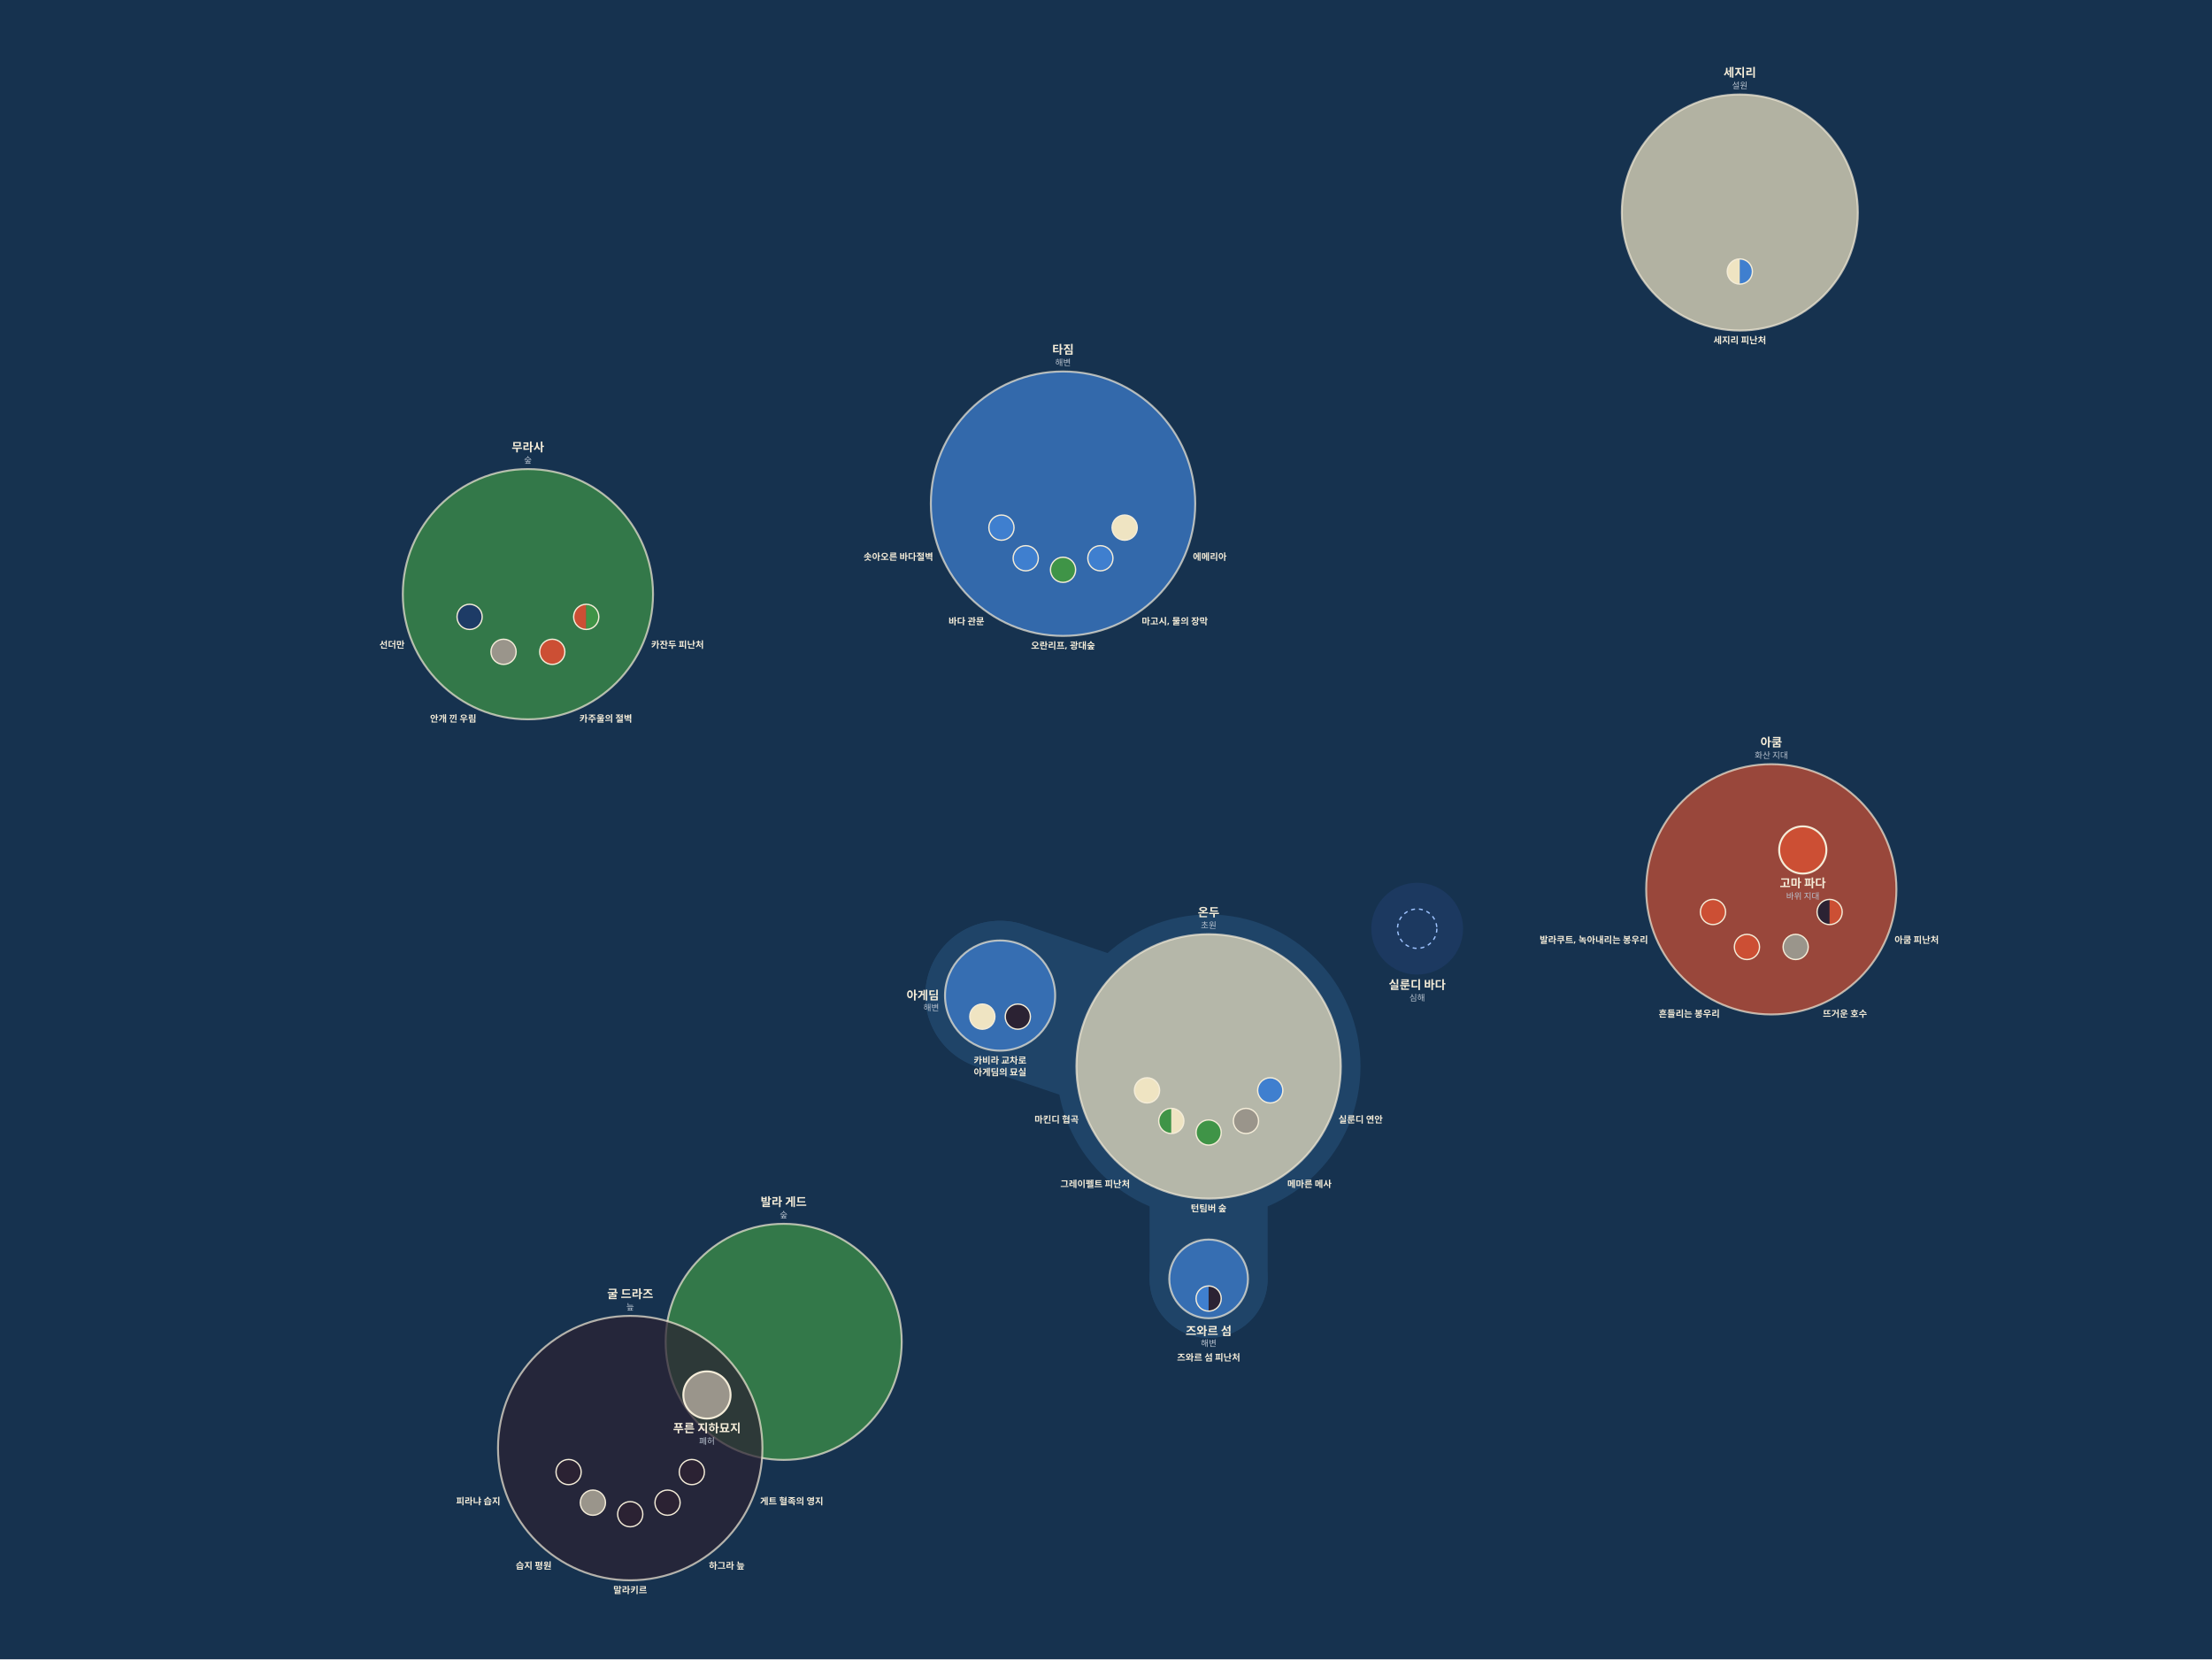
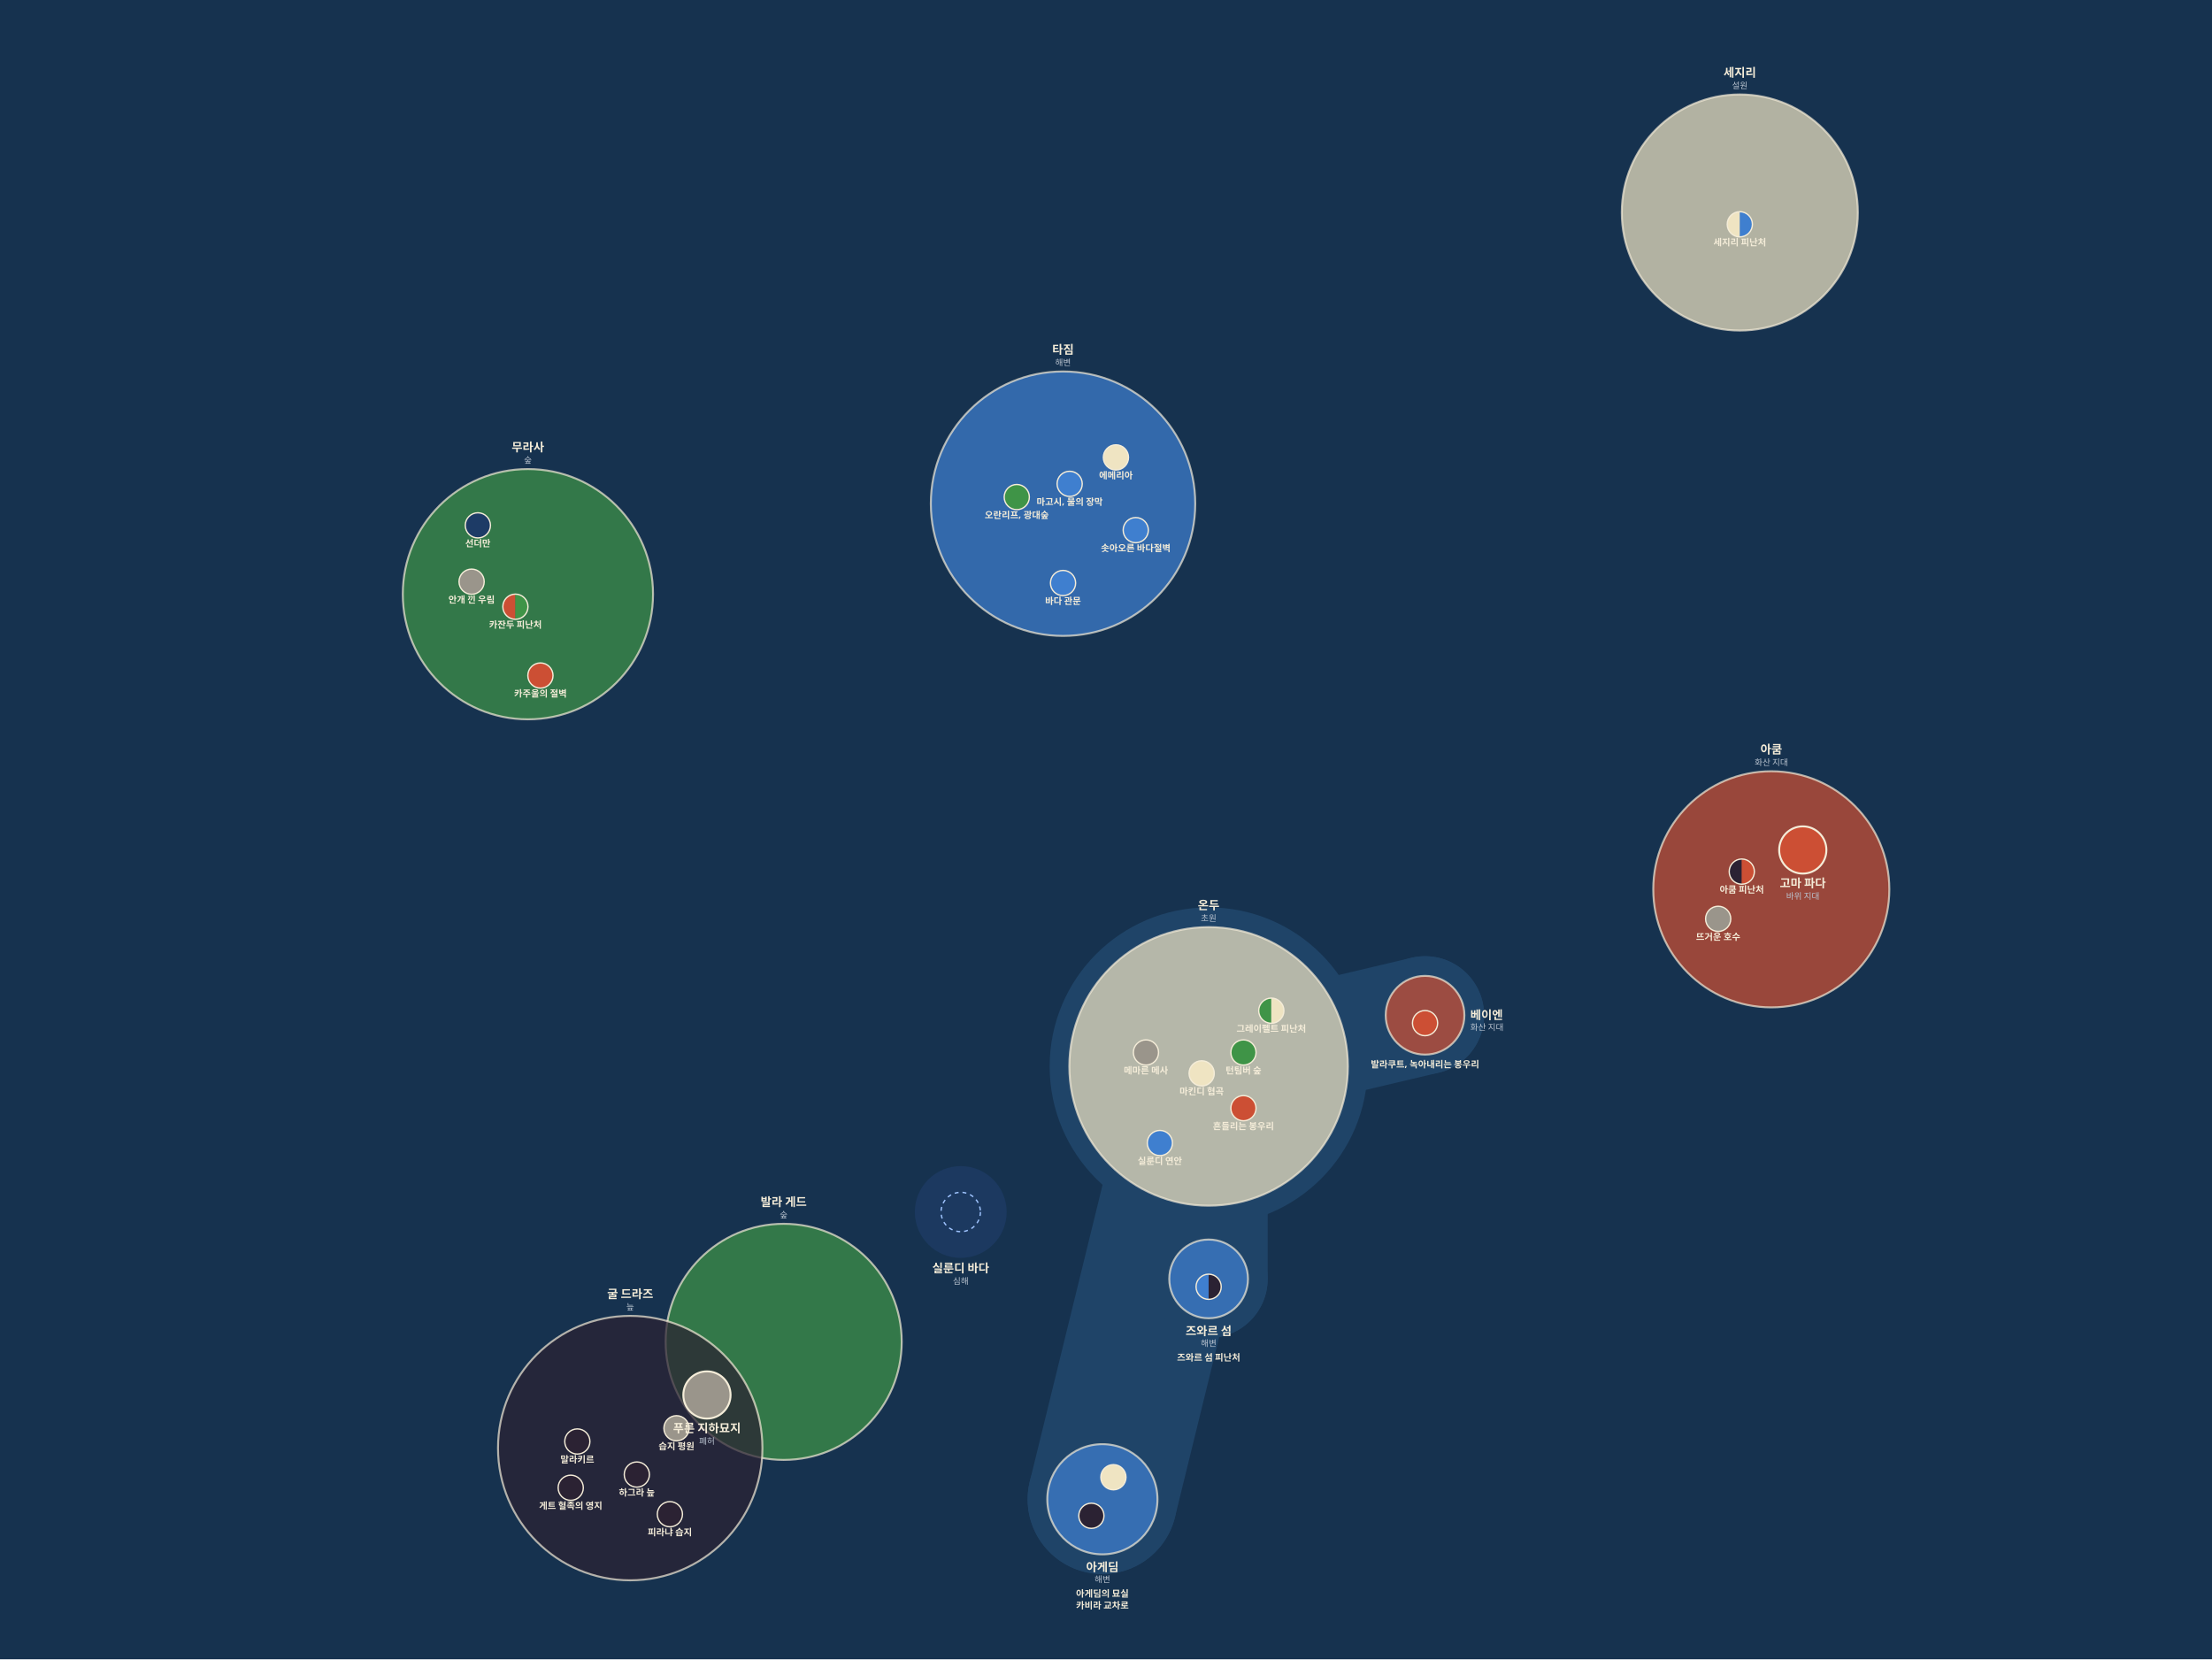
<svg xmlns="http://www.w3.org/2000/svg" viewBox="227 84 3373 2530" width="3373" height="2530">
  <style>
    .name { font: 600 18px sans-serif; fill: #f4ecd8; }
    .terrain { font: 13px sans-serif; fill: #b9c3cf; }
    .area { font: 600 14px sans-serif; fill: #f4ecd8; }
  </style>
  <rect x="227" y="84" width="3373" height="2530" fill="#16324f" />
-   <line x1="2070" y1="1710" x2="1752" y2="1602" stroke="#1f4468" stroke-width="228" stroke-linecap="round" />
+   <line x1="2070" y1="1710" x2="1908" y2="2370" stroke="#1f4468" stroke-width="228" stroke-linecap="round" />
+   <line x1="2070" y1="1710" x2="2400" y2="1632" stroke="#1f4468" stroke-width="180" stroke-linecap="round" />
  <line x1="2070" y1="1710" x2="2070" y2="2034" stroke="#1f4468" stroke-width="180" stroke-linecap="round" />
-   <circle cx="2070" cy="1710" r="231.6" fill="#1f4468" />
-   <circle cx="1752" cy="1602" r="114" fill="#1f4468" />
+   <circle cx="2070" cy="1710" r="242.4" fill="#1f4468" />
+   <circle cx="1908" cy="2370" r="114" fill="#1f4468" />
+   <circle cx="2400" cy="1632" r="90" fill="#1f4468" />
  <circle cx="2070" cy="2034" r="90" fill="#1f4468" />
-   <circle cx="1752" cy="1602" r="84" fill="#3f7fcf" fill-opacity="0.72" stroke="#f4ecd8" stroke-opacity="0.7" stroke-width="3" />
-   <circle cx="2928" cy="1440" r="190.8" fill="#cc4f34" fill-opacity="0.72" stroke="#f4ecd8" stroke-opacity="0.7" stroke-width="3" />
+   <circle cx="1908" cy="2370" r="84" fill="#3f7fcf" fill-opacity="0.72" stroke="#f4ecd8" stroke-opacity="0.7" stroke-width="3" />
+   <circle cx="2928" cy="1440" r="180" fill="#cc4f34" fill-opacity="0.72" stroke="#f4ecd8" stroke-opacity="0.7" stroke-width="3" />
  <circle cx="1422" cy="2130" r="180" fill="#3f9447" fill-opacity="0.72" stroke="#f4ecd8" stroke-opacity="0.7" stroke-width="3" />
+   <circle cx="2400" cy="1632" r="60" fill="#cc4f34" fill-opacity="0.72" stroke="#f4ecd8" stroke-opacity="0.7" stroke-width="3" />
  <circle cx="1188" cy="2292" r="201.6" fill="#2b2233" fill-opacity="0.72" stroke="#f4ecd8" stroke-opacity="0.7" stroke-width="3" />
  <circle cx="2070" cy="2034" r="60" fill="#3f7fcf" fill-opacity="0.72" stroke="#f4ecd8" stroke-opacity="0.7" stroke-width="3" />
  <circle cx="1032" cy="990" r="190.8" fill="#3f9447" fill-opacity="0.72" stroke="#f4ecd8" stroke-opacity="0.7" stroke-width="3" />
-   <circle cx="2070" cy="1710" r="201.6" fill="#efe4c2" fill-opacity="0.72" stroke="#f4ecd8" stroke-opacity="0.7" stroke-width="3" />
+   <circle cx="2070" cy="1710" r="212.4" fill="#efe4c2" fill-opacity="0.72" stroke="#f4ecd8" stroke-opacity="0.7" stroke-width="3" />
  <circle cx="2880" cy="408" r="180" fill="#efe4c2" fill-opacity="0.72" stroke="#f4ecd8" stroke-opacity="0.7" stroke-width="3" />
  <circle cx="1848" cy="852" r="201.6" fill="#3f7fcf" fill-opacity="0.72" stroke="#f4ecd8" stroke-opacity="0.7" stroke-width="3" />
  <g>
-     <circle cx="1779.057" cy="1634.123" r="19.2" fill="#2b2233" stroke="#f4ecd8" stroke-width="2" />
-     <text x="1752" y="1723.8" text-anchor="middle" class="area">아게딤의 묘실</text>
+     <circle cx="1891.2" cy="2395.2" r="19.2" fill="#2b2233" stroke="#f4ecd8" stroke-width="2" />
+     <text x="1908" y="2518.8" text-anchor="middle" class="area">아게딤의 묘실</text>
  </g>
  <g>
-     <path d="M3016.917 1455.369A19.2 19.2 0 0 0 3016.917 1493.769Z" fill="#2b2233" />
-     <path d="M3016.917 1455.369A19.2 19.2 0 0 1 3016.917 1493.769Z" fill="#cc4f34" />
-     <circle cx="3016.917" cy="1474.569" r="19.2" fill="none" stroke="#f4ecd8" stroke-width="2" />
-     <text x="3115.899" y="1522.051" text-anchor="start" class="area">아쿰 피난처</text>
+     <path d="M2883 1393.8A19.2 19.2 0 0 0 2883 1432.2Z" fill="#2b2233" />
+     <path d="M2883 1393.8A19.2 19.2 0 0 1 2883 1432.2Z" fill="#cc4f34" />
+     <circle cx="2883" cy="1413" r="19.2" fill="none" stroke="#f4ecd8" stroke-width="2" />
+     <text x="2883" y="1445.4" text-anchor="middle" class="area">아쿰 피난처</text>
  </g>
  <g>
-     <circle cx="2126.916" cy="1793.194" r="19.2" fill="#9a958b" stroke="#f4ecd8" stroke-width="2" />
-     <text x="2189.93" y="1894.301" text-anchor="start" class="area">메마른 메사</text>
+     <circle cx="1974.42" cy="1688.76" r="19.2" fill="#9a958b" stroke="#f4ecd8" stroke-width="2" />
+     <text x="1974.42" y="1721.16" text-anchor="middle" class="area">메마른 메사</text>
  </g>
  <g>
-     <circle cx="1941.95" cy="888.526" r="19.2" fill="#efe4c2" stroke="#f4ecd8" stroke-width="2" />
-     <text x="2045.965" y="937.965" text-anchor="start" class="area">에메리아</text>
+     <circle cx="1928.64" cy="781.44" r="19.2" fill="#efe4c2" stroke="#f4ecd8" stroke-width="2" />
+     <text x="1928.64" y="813.84" text-anchor="middle" class="area">에메리아</text>
  </g>
  <g>
-     <circle cx="1281.95" cy="2328.526" r="19.2" fill="#2b2233" stroke="#f4ecd8" stroke-width="2" />
-     <text x="1385.965" y="2377.965" text-anchor="start" class="area">게트 혈족의 영지</text>
+     <circle cx="1097.28" cy="2352.48" r="19.2" fill="#2b2233" stroke="#f4ecd8" stroke-width="2" />
+     <text x="1097.28" y="2384.88" text-anchor="middle" class="area">게트 혈족의 영지</text>
  </g>
  <g>
-     <path d="M2013.084 1773.994A19.2 19.2 0 0 0 2013.084 1812.394Z" fill="#3f9447" />
-     <path d="M2013.084 1773.994A19.2 19.2 0 0 1 2013.084 1812.394Z" fill="#efe4c2" />
-     <circle cx="2013.084" cy="1793.194" r="19.2" fill="none" stroke="#f4ecd8" stroke-width="2" />
-     <text x="1950.07" y="1894.301" text-anchor="end" class="area">그레이펠트 피난처</text>
+     <path d="M2165.58 1605.84A19.2 19.2 0 0 0 2165.58 1644.24Z" fill="#3f9447" />
+     <path d="M2165.58 1605.84A19.2 19.2 0 0 1 2165.58 1644.24Z" fill="#efe4c2" />
+     <circle cx="2165.58" cy="1625.04" r="19.2" fill="none" stroke="#f4ecd8" stroke-width="2" />
+     <text x="2165.58" y="1657.44" text-anchor="middle" class="area">그레이펠트 피난처</text>
  </g>
  <g>
-     <circle cx="1244.916" cy="2375.194" r="19.2" fill="#2b2233" stroke="#f4ecd8" stroke-width="2" />
-     <text x="1307.93" y="2476.301" text-anchor="start" class="area">하그라 늪</text>
+     <circle cx="1198.08" cy="2332.32" r="19.2" fill="#2b2233" stroke="#f4ecd8" stroke-width="2" />
+     <text x="1198.08" y="2364.72" text-anchor="middle" class="area">하그라 늪</text>
  </g>
  <g>
-     <path d="M2070 2044.8A19.2 19.2 0 0 0 2070 2083.2Z" fill="#3f7fcf" />
-     <path d="M2070 2044.8A19.2 19.2 0 0 1 2070 2083.2Z" fill="#2b2233" />
-     <circle cx="2070" cy="2064" r="19.2" fill="none" stroke="#f4ecd8" stroke-width="2" />
+     <path d="M2070 2026.8A19.2 19.2 0 0 0 2070 2065.2Z" fill="#3f7fcf" />
+     <path d="M2070 2026.8A19.2 19.2 0 0 1 2070 2065.2Z" fill="#2b2233" />
+     <circle cx="2070" cy="2046" r="19.2" fill="none" stroke="#f4ecd8" stroke-width="2" />
    <text x="2070" y="2158.8" text-anchor="middle" class="area">즈와르 섬 피난처</text>
  </g>
  <g>
-     <circle cx="1724.943" cy="1634.123" r="19.2" fill="#efe4c2" stroke="#f4ecd8" stroke-width="2" />
-     <text x="1752" y="1705.8" text-anchor="middle" class="area">카비라 교차로</text>
+     <circle cx="1924.8" cy="2336.4" r="19.2" fill="#efe4c2" stroke="#f4ecd8" stroke-width="2" />
+     <text x="1908" y="2536.8" text-anchor="middle" class="area">카비라 교차로</text>
  </g>
  <g>
-     <path d="M1120.917 1005.369A19.2 19.2 0 0 0 1120.917 1043.769Z" fill="#cc4f34" />
-     <path d="M1120.917 1005.369A19.2 19.2 0 0 1 1120.917 1043.769Z" fill="#3f9447" />
-     <circle cx="1120.917" cy="1024.569" r="19.2" fill="none" stroke="#f4ecd8" stroke-width="2" />
-     <text x="1219.899" y="1072.051" text-anchor="start" class="area">카잔두 피난처</text>
+     <path d="M1012.92 989.88A19.2 19.2 0 0 0 1012.92 1028.28Z" fill="#cc4f34" />
+     <path d="M1012.92 989.88A19.2 19.2 0 0 1 1012.92 1028.28Z" fill="#3f9447" />
+     <circle cx="1012.92" cy="1009.08" r="19.2" fill="none" stroke="#f4ecd8" stroke-width="2" />
+     <text x="1012.92" y="1041.48" text-anchor="middle" class="area">카잔두 피난처</text>
  </g>
  <g>
-     <circle cx="1069.151" cy="1077.869" r="19.2" fill="#cc4f34" stroke="#f4ecd8" stroke-width="2" />
-     <text x="1110.507" y="1184.686" text-anchor="start" class="area">카주울의 절벽</text>
+     <circle cx="1051.08" cy="1114.02" r="19.2" fill="#cc4f34" stroke="#f4ecd8" stroke-width="2" />
+     <text x="1051.08" y="1146.42" text-anchor="middle" class="area">카주울의 절벽</text>
  </g>
  <g>
-     <circle cx="1904.916" cy="935.194" r="19.2" fill="#3f7fcf" stroke="#f4ecd8" stroke-width="2" />
-     <text x="1967.93" y="1036.301" text-anchor="start" class="area">마고시, 물의 장막</text>
+     <circle cx="1858.08" cy="821.76" r="19.2" fill="#3f7fcf" stroke="#f4ecd8" stroke-width="2" />
+     <text x="1858.08" y="854.16" text-anchor="middle" class="area">마고시, 물의 장막</text>
  </g>
  <g>
-     <circle cx="1976.05" cy="1746.526" r="19.2" fill="#efe4c2" stroke="#f4ecd8" stroke-width="2" />
-     <text x="1872.035" y="1795.965" text-anchor="end" class="area">마킨디 협곡</text>
+     <circle cx="2059.38" cy="1720.62" r="19.2" fill="#efe4c2" stroke="#f4ecd8" stroke-width="2" />
+     <text x="2059.38" y="1753.02" text-anchor="middle" class="area">마킨디 협곡</text>
  </g>
  <g>
-     <circle cx="1188" cy="2392.8" r="19.2" fill="#2b2233" stroke="#f4ecd8" stroke-width="2" />
-     <text x="1188" y="2513.4" text-anchor="middle" class="area">말라키르</text>
+     <circle cx="1107.36" cy="2281.92" r="19.2" fill="#2b2233" stroke="#f4ecd8" stroke-width="2" />
+     <text x="1107.36" y="2314.32" text-anchor="middle" class="area">말라키르</text>
  </g>
  <g>
-     <circle cx="1131.084" cy="2375.194" r="19.2" fill="#9a958b" stroke="#f4ecd8" stroke-width="2" />
-     <text x="1068.07" y="2476.301" text-anchor="end" class="area">습지 평원</text>
+     <circle cx="1258.56" cy="2261.76" r="19.2" fill="#9a958b" stroke="#f4ecd8" stroke-width="2" />
+     <text x="1258.56" y="2294.16" text-anchor="middle" class="area">습지 평원</text>
  </g>
  <g>
-     <circle cx="994.849" cy="1077.869" r="19.2" fill="#9a958b" stroke="#f4ecd8" stroke-width="2" />
-     <text x="953.493" y="1184.686" text-anchor="end" class="area">안개 낀 우림</text>
+     <circle cx="946.14" cy="970.92" r="19.2" fill="#9a958b" stroke="#f4ecd8" stroke-width="2" />
+     <text x="946.14" y="1003.32" text-anchor="middle" class="area">안개 낀 우림</text>
  </g>
  <g>
-     <circle cx="1848" cy="952.8" r="19.2" fill="#3f9447" stroke="#f4ecd8" stroke-width="2" />
-     <text x="1848" y="1073.4" text-anchor="middle" class="area">오란리프, 광대숲</text>
+     <circle cx="1777.44" cy="841.92" r="19.2" fill="#3f9447" stroke="#f4ecd8" stroke-width="2" />
+     <text x="1777.44" y="874.32" text-anchor="middle" class="area">오란리프, 광대숲</text>
  </g>
  <g>
-     <circle cx="1094.05" cy="2328.526" r="19.2" fill="#2b2233" stroke="#f4ecd8" stroke-width="2" />
-     <text x="990.035" y="2377.965" text-anchor="end" class="area">피라냐 습지</text>
+     <circle cx="1248.48" cy="2392.8" r="19.2" fill="#2b2233" stroke="#f4ecd8" stroke-width="2" />
+     <text x="1248.48" y="2425.2" text-anchor="middle" class="area">피라냐 습지</text>
  </g>
  <g>
-     <circle cx="2965.151" cy="1527.869" r="19.2" fill="#9a958b" stroke="#f4ecd8" stroke-width="2" />
-     <text x="3006.507" y="1634.686" text-anchor="start" class="area">뜨거운 호수</text>
+     <circle cx="2847" cy="1485" r="19.2" fill="#9a958b" stroke="#f4ecd8" stroke-width="2" />
+     <text x="2847" y="1517.4" text-anchor="middle" class="area">뜨거운 호수</text>
  </g>
  <g>
-     <circle cx="1791.084" cy="935.194" r="19.2" fill="#3f7fcf" stroke="#f4ecd8" stroke-width="2" />
-     <text x="1728.07" y="1036.301" text-anchor="end" class="area">바다 관문</text>
+     <circle cx="1848" cy="972.96" r="19.2" fill="#3f7fcf" stroke="#f4ecd8" stroke-width="2" />
+     <text x="1848" y="1005.36" text-anchor="middle" class="area">바다 관문</text>
  </g>
  <g>
-     <path d="M2880 478.8A19.2 19.2 0 0 0 2880 517.2Z" fill="#efe4c2" />
-     <path d="M2880 478.8A19.2 19.2 0 0 1 2880 517.2Z" fill="#3f7fcf" />
-     <circle cx="2880" cy="498" r="19.2" fill="none" stroke="#f4ecd8" stroke-width="2" />
-     <text x="2880" y="607.8" text-anchor="middle" class="area">세지리 피난처</text>
+     <path d="M2880 406.8A19.2 19.2 0 0 0 2880 445.2Z" fill="#efe4c2" />
+     <path d="M2880 406.8A19.2 19.2 0 0 1 2880 445.2Z" fill="#3f7fcf" />
+     <circle cx="2880" cy="426" r="19.2" fill="none" stroke="#f4ecd8" stroke-width="2" />
+     <text x="2880" y="458.4" text-anchor="middle" class="area">세지리 피난처</text>
  </g>
  <g>
-     <circle cx="2163.95" cy="1746.526" r="19.2" fill="#3f7fcf" stroke="#f4ecd8" stroke-width="2" />
-     <text x="2267.965" y="1795.965" text-anchor="start" class="area">실룬디 연안</text>
+     <circle cx="1995.66" cy="1826.82" r="19.2" fill="#3f7fcf" stroke="#f4ecd8" stroke-width="2" />
+     <text x="1995.66" y="1859.22" text-anchor="middle" class="area">실룬디 연안</text>
  </g>
  <g>
-     <circle cx="1754.05" cy="888.526" r="19.2" fill="#3f7fcf" stroke="#f4ecd8" stroke-width="2" />
-     <text x="1650.035" y="937.965" text-anchor="end" class="area">솟아오른 바다절벽</text>
+     <circle cx="1958.88" cy="892.32" r="19.2" fill="#3f7fcf" stroke="#f4ecd8" stroke-width="2" />
+     <text x="1958.88" y="924.72" text-anchor="middle" class="area">솟아오른 바다절벽</text>
  </g>
  <g>
-     <circle cx="2890.849" cy="1527.869" r="19.2" fill="#cc4f34" stroke="#f4ecd8" stroke-width="2" />
-     <text x="2849.493" y="1634.686" text-anchor="end" class="area">흔들리는 봉우리</text>
+     <circle cx="2123.1" cy="1773.72" r="19.2" fill="#cc4f34" stroke="#f4ecd8" stroke-width="2" />
+     <text x="2123.1" y="1806.12" text-anchor="middle" class="area">흔들리는 봉우리</text>
  </g>
  <g>
-     <circle cx="943.083" cy="1024.569" r="19.2" fill="#1d3b66" stroke="#f4ecd8" stroke-width="2" />
-     <text x="844.101" y="1072.051" text-anchor="end" class="area">선더만</text>
+     <circle cx="955.68" cy="885.06" r="19.2" fill="#1d3b66" stroke="#f4ecd8" stroke-width="2" />
+     <text x="955.68" y="917.46" text-anchor="middle" class="area">선더만</text>
  </g>
  <g>
-     <circle cx="2070" cy="1810.8" r="19.2" fill="#3f9447" stroke="#f4ecd8" stroke-width="2" />
-     <text x="2070" y="1931.4" text-anchor="middle" class="area">턴팀버 숲</text>
+     <circle cx="2123.1" cy="1688.76" r="19.2" fill="#3f9447" stroke="#f4ecd8" stroke-width="2" />
+     <text x="2123.1" y="1721.16" text-anchor="middle" class="area">턴팀버 숲</text>
  </g>
  <g>
-     <circle cx="2839.083" cy="1474.569" r="19.2" fill="#cc4f34" stroke="#f4ecd8" stroke-width="2" />
-     <text x="2740.101" y="1522.051" text-anchor="end" class="area">발라쿠트, 녹아내리는 봉우리</text>
+     <circle cx="2400" cy="1644" r="19.2" fill="#cc4f34" stroke="#f4ecd8" stroke-width="2" />
+     <text x="2400" y="1711.8" text-anchor="middle" class="area">발라쿠트, 녹아내리는 봉우리</text>
  </g>
  <g>
-     <text x="1659" y="1608" text-anchor="end" class="name">아게딤</text>
-     <text x="1659" y="1625" text-anchor="end" class="terrain">해변</text>
+     <text x="1908" y="2479.8" text-anchor="middle" class="name">아게딤</text>
+     <text x="1908" y="2496.8" text-anchor="middle" class="terrain">해변</text>
  </g>
  <g>
-     <text x="2928" y="1222.2" text-anchor="middle" class="name">아쿰</text>
-     <text x="2928" y="1240.2" text-anchor="middle" class="terrain">화산 지대</text>
+     <text x="2928" y="1233" text-anchor="middle" class="name">아쿰</text>
+     <text x="2928" y="1251" text-anchor="middle" class="terrain">화산 지대</text>
  </g>
  <g>
    <text x="1422" y="1923" text-anchor="middle" class="name">발라 게드</text>
    <text x="1422" y="1941" text-anchor="middle" class="terrain">숲</text>
+   </g>
+   <g>
+     <text x="2469" y="1638" text-anchor="start" class="name">베이엔</text>
+     <text x="2469" y="1655" text-anchor="start" class="terrain">화산 지대</text>
  </g>
  <g>
    <circle cx="2976" cy="1380" r="36" fill="#cc4f34" stroke="#f4ecd8" stroke-width="3" />
    <text x="2976" y="1437" text-anchor="middle" class="name">고마 파다</text>
    <text x="2976" y="1455" text-anchor="middle" class="terrain">바위 지대</text>
  </g>
  <g>
    <text x="1188" y="2063.4" text-anchor="middle" class="name">굴 드라즈</text>
    <text x="1188" y="2081.4" text-anchor="middle" class="terrain">늪</text>
  </g>
  <g>
    <text x="2070" y="2119.8" text-anchor="middle" class="name">즈와르 섬</text>
    <text x="2070" y="2136.8" text-anchor="middle" class="terrain">해변</text>
  </g>
  <g>
    <text x="1032" y="772.2" text-anchor="middle" class="name">무라사</text>
    <text x="1032" y="790.2" text-anchor="middle" class="terrain">숲</text>
  </g>
  <g>
-     <text x="2070" y="1481.4" text-anchor="middle" class="name">온두</text>
-     <text x="2070" y="1499.4" text-anchor="middle" class="terrain">초원</text>
+     <text x="2070" y="1470.6" text-anchor="middle" class="name">온두</text>
+     <text x="2070" y="1488.6" text-anchor="middle" class="terrain">초원</text>
  </g>
  <g>
    <text x="2880" y="201" text-anchor="middle" class="name">세지리</text>
    <text x="2880" y="219" text-anchor="middle" class="terrain">설원</text>
  </g>
  <g>
-     <circle cx="2388" cy="1500" r="70" fill="#1d3b66" opacity="0.75" />
-     <circle cx="2388" cy="1500" r="30" fill="none" stroke="#9fc4ff" stroke-width="2" stroke-dasharray="6 6" />
-     <text x="2388" y="1592" text-anchor="middle" class="name">실룬디 바다</text>
-     <text x="2388" y="1610" text-anchor="middle" class="terrain">심해</text>
+     <circle cx="1692" cy="1932" r="70" fill="#1d3b66" opacity="0.75" />
+     <circle cx="1692" cy="1932" r="30" fill="none" stroke="#9fc4ff" stroke-width="2" stroke-dasharray="6 6" />
+     <text x="1692" y="2024" text-anchor="middle" class="name">실룬디 바다</text>
+     <text x="1692" y="2042" text-anchor="middle" class="terrain">심해</text>
  </g>
  <g>
    <text x="1848" y="623.4" text-anchor="middle" class="name">타짐</text>
    <text x="1848" y="641.4" text-anchor="middle" class="terrain">해변</text>
  </g>
  <g>
    <circle cx="1305" cy="2211" r="36" fill="#9a958b" stroke="#f4ecd8" stroke-width="3" />
    <text x="1305" y="2268" text-anchor="middle" class="name">푸른 지하묘지</text>
    <text x="1305" y="2286" text-anchor="middle" class="terrain">폐허</text>
  </g>
</svg>
